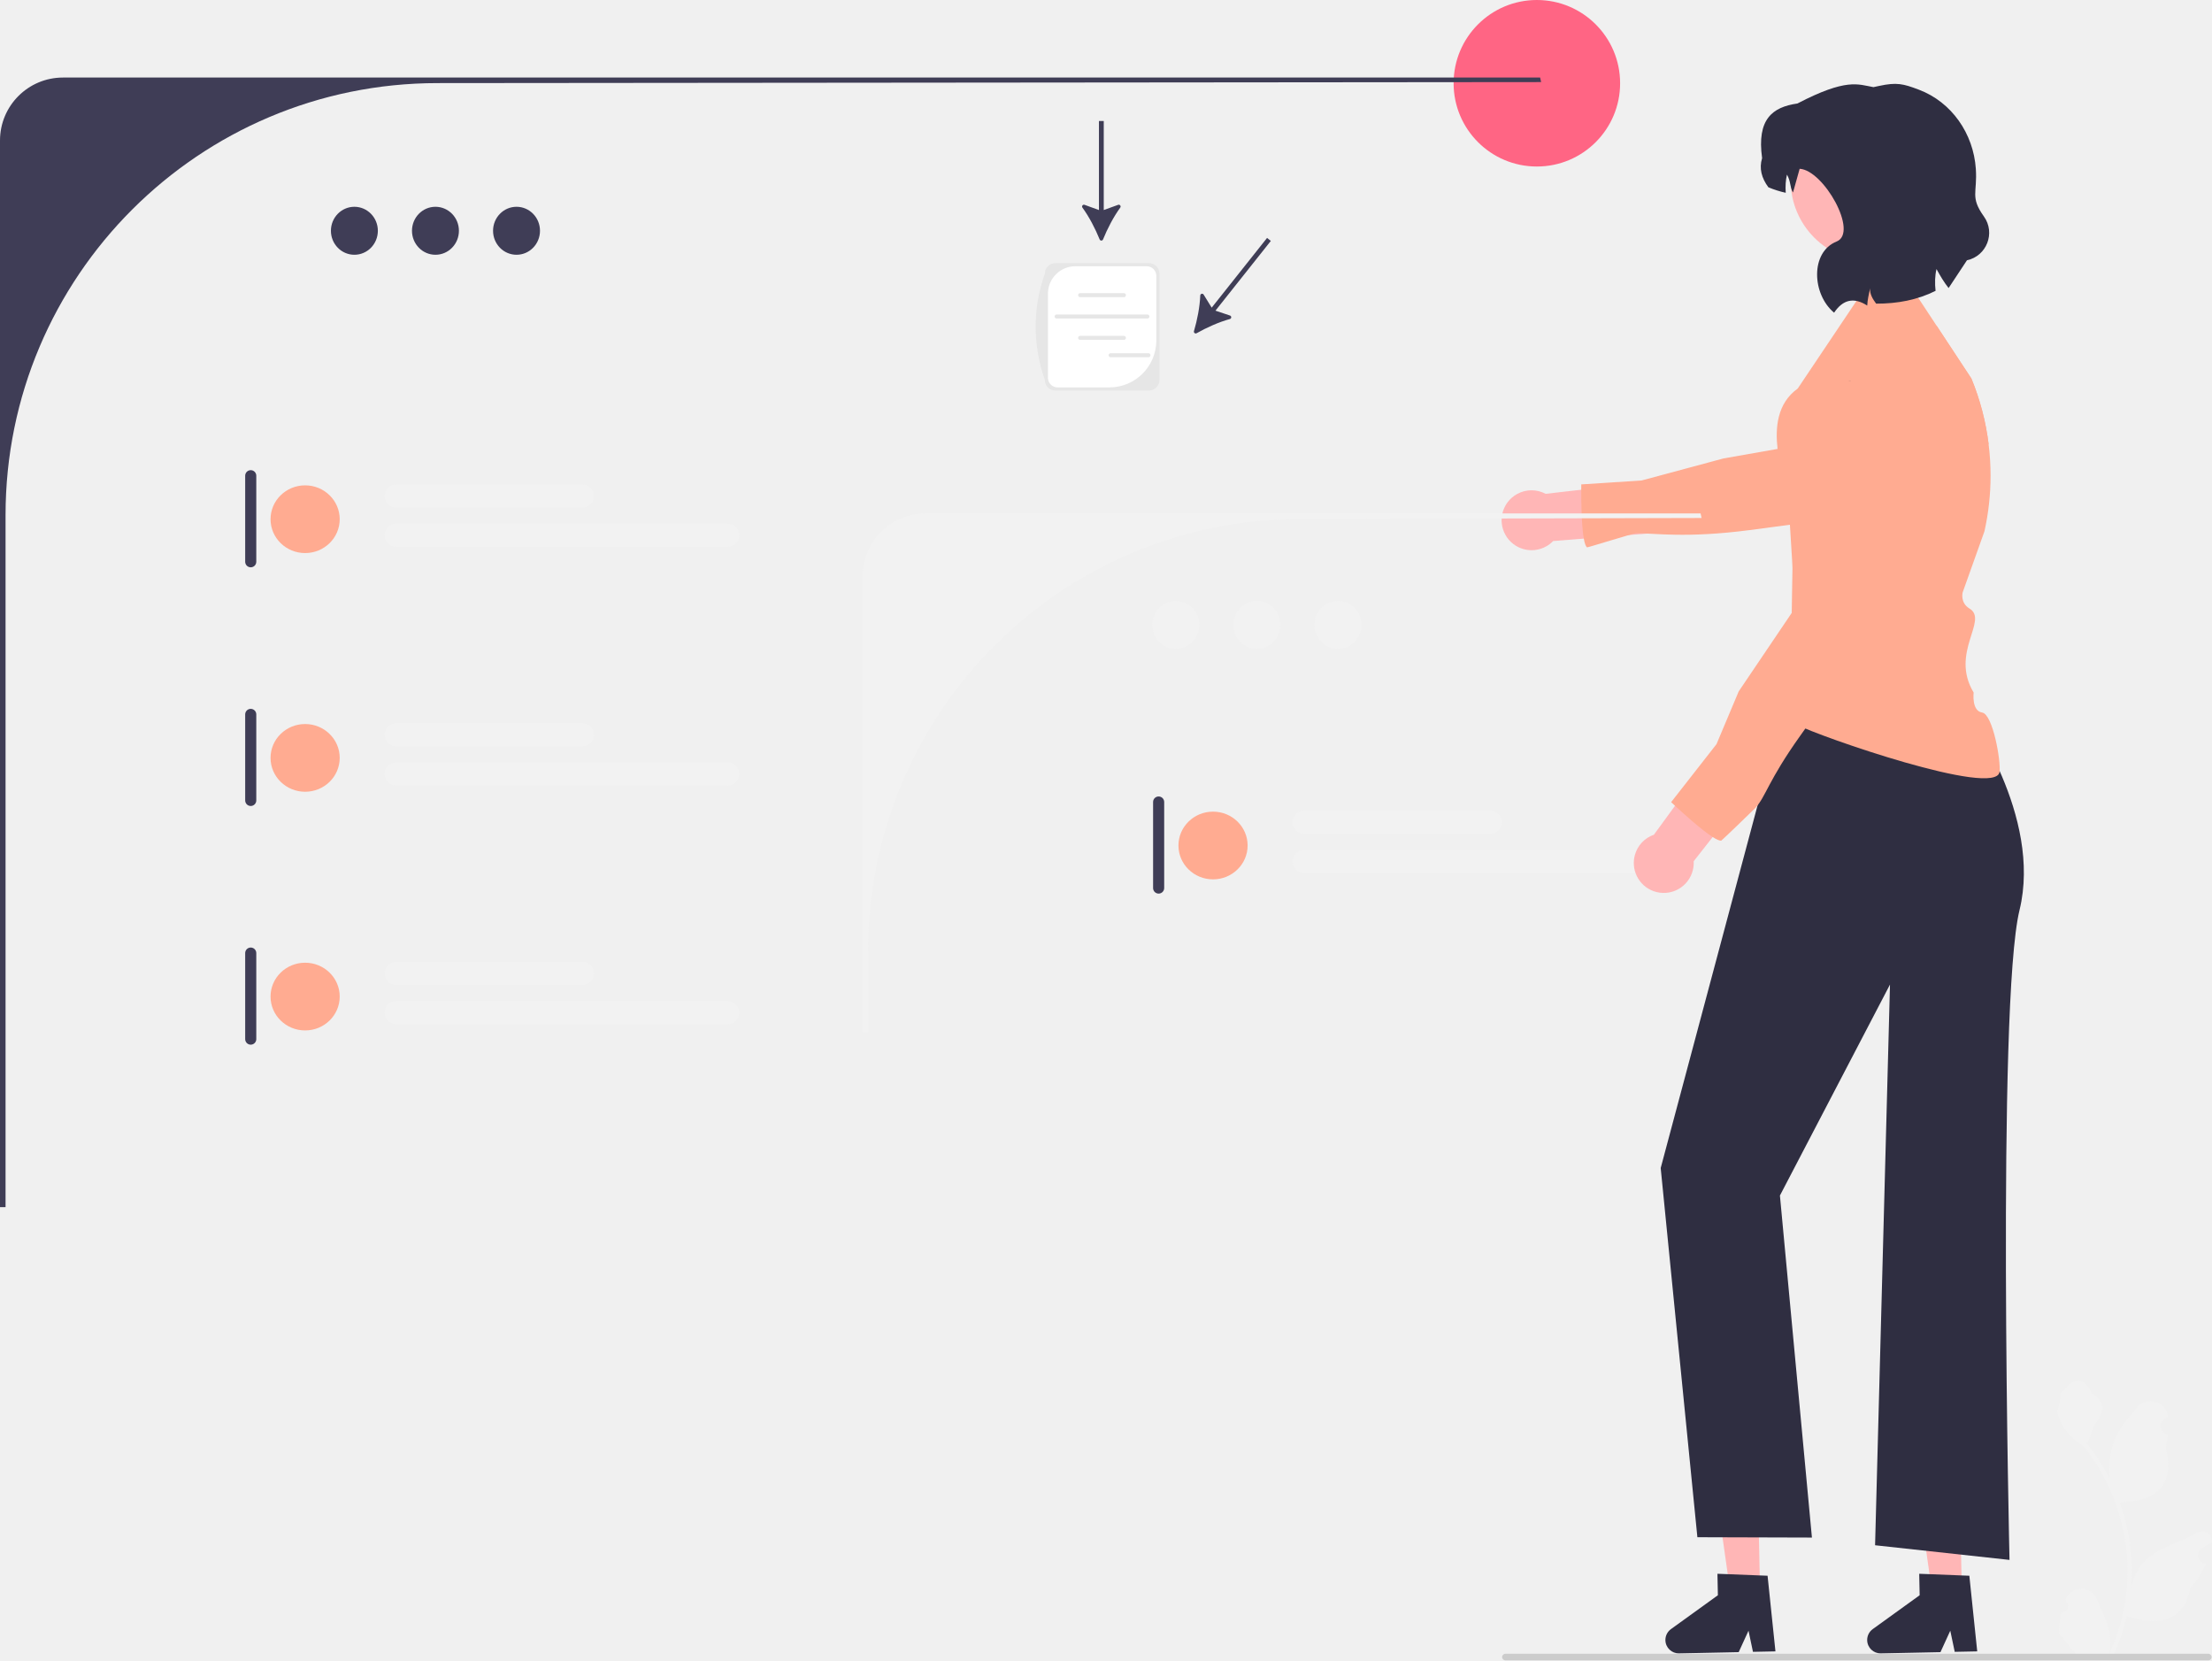
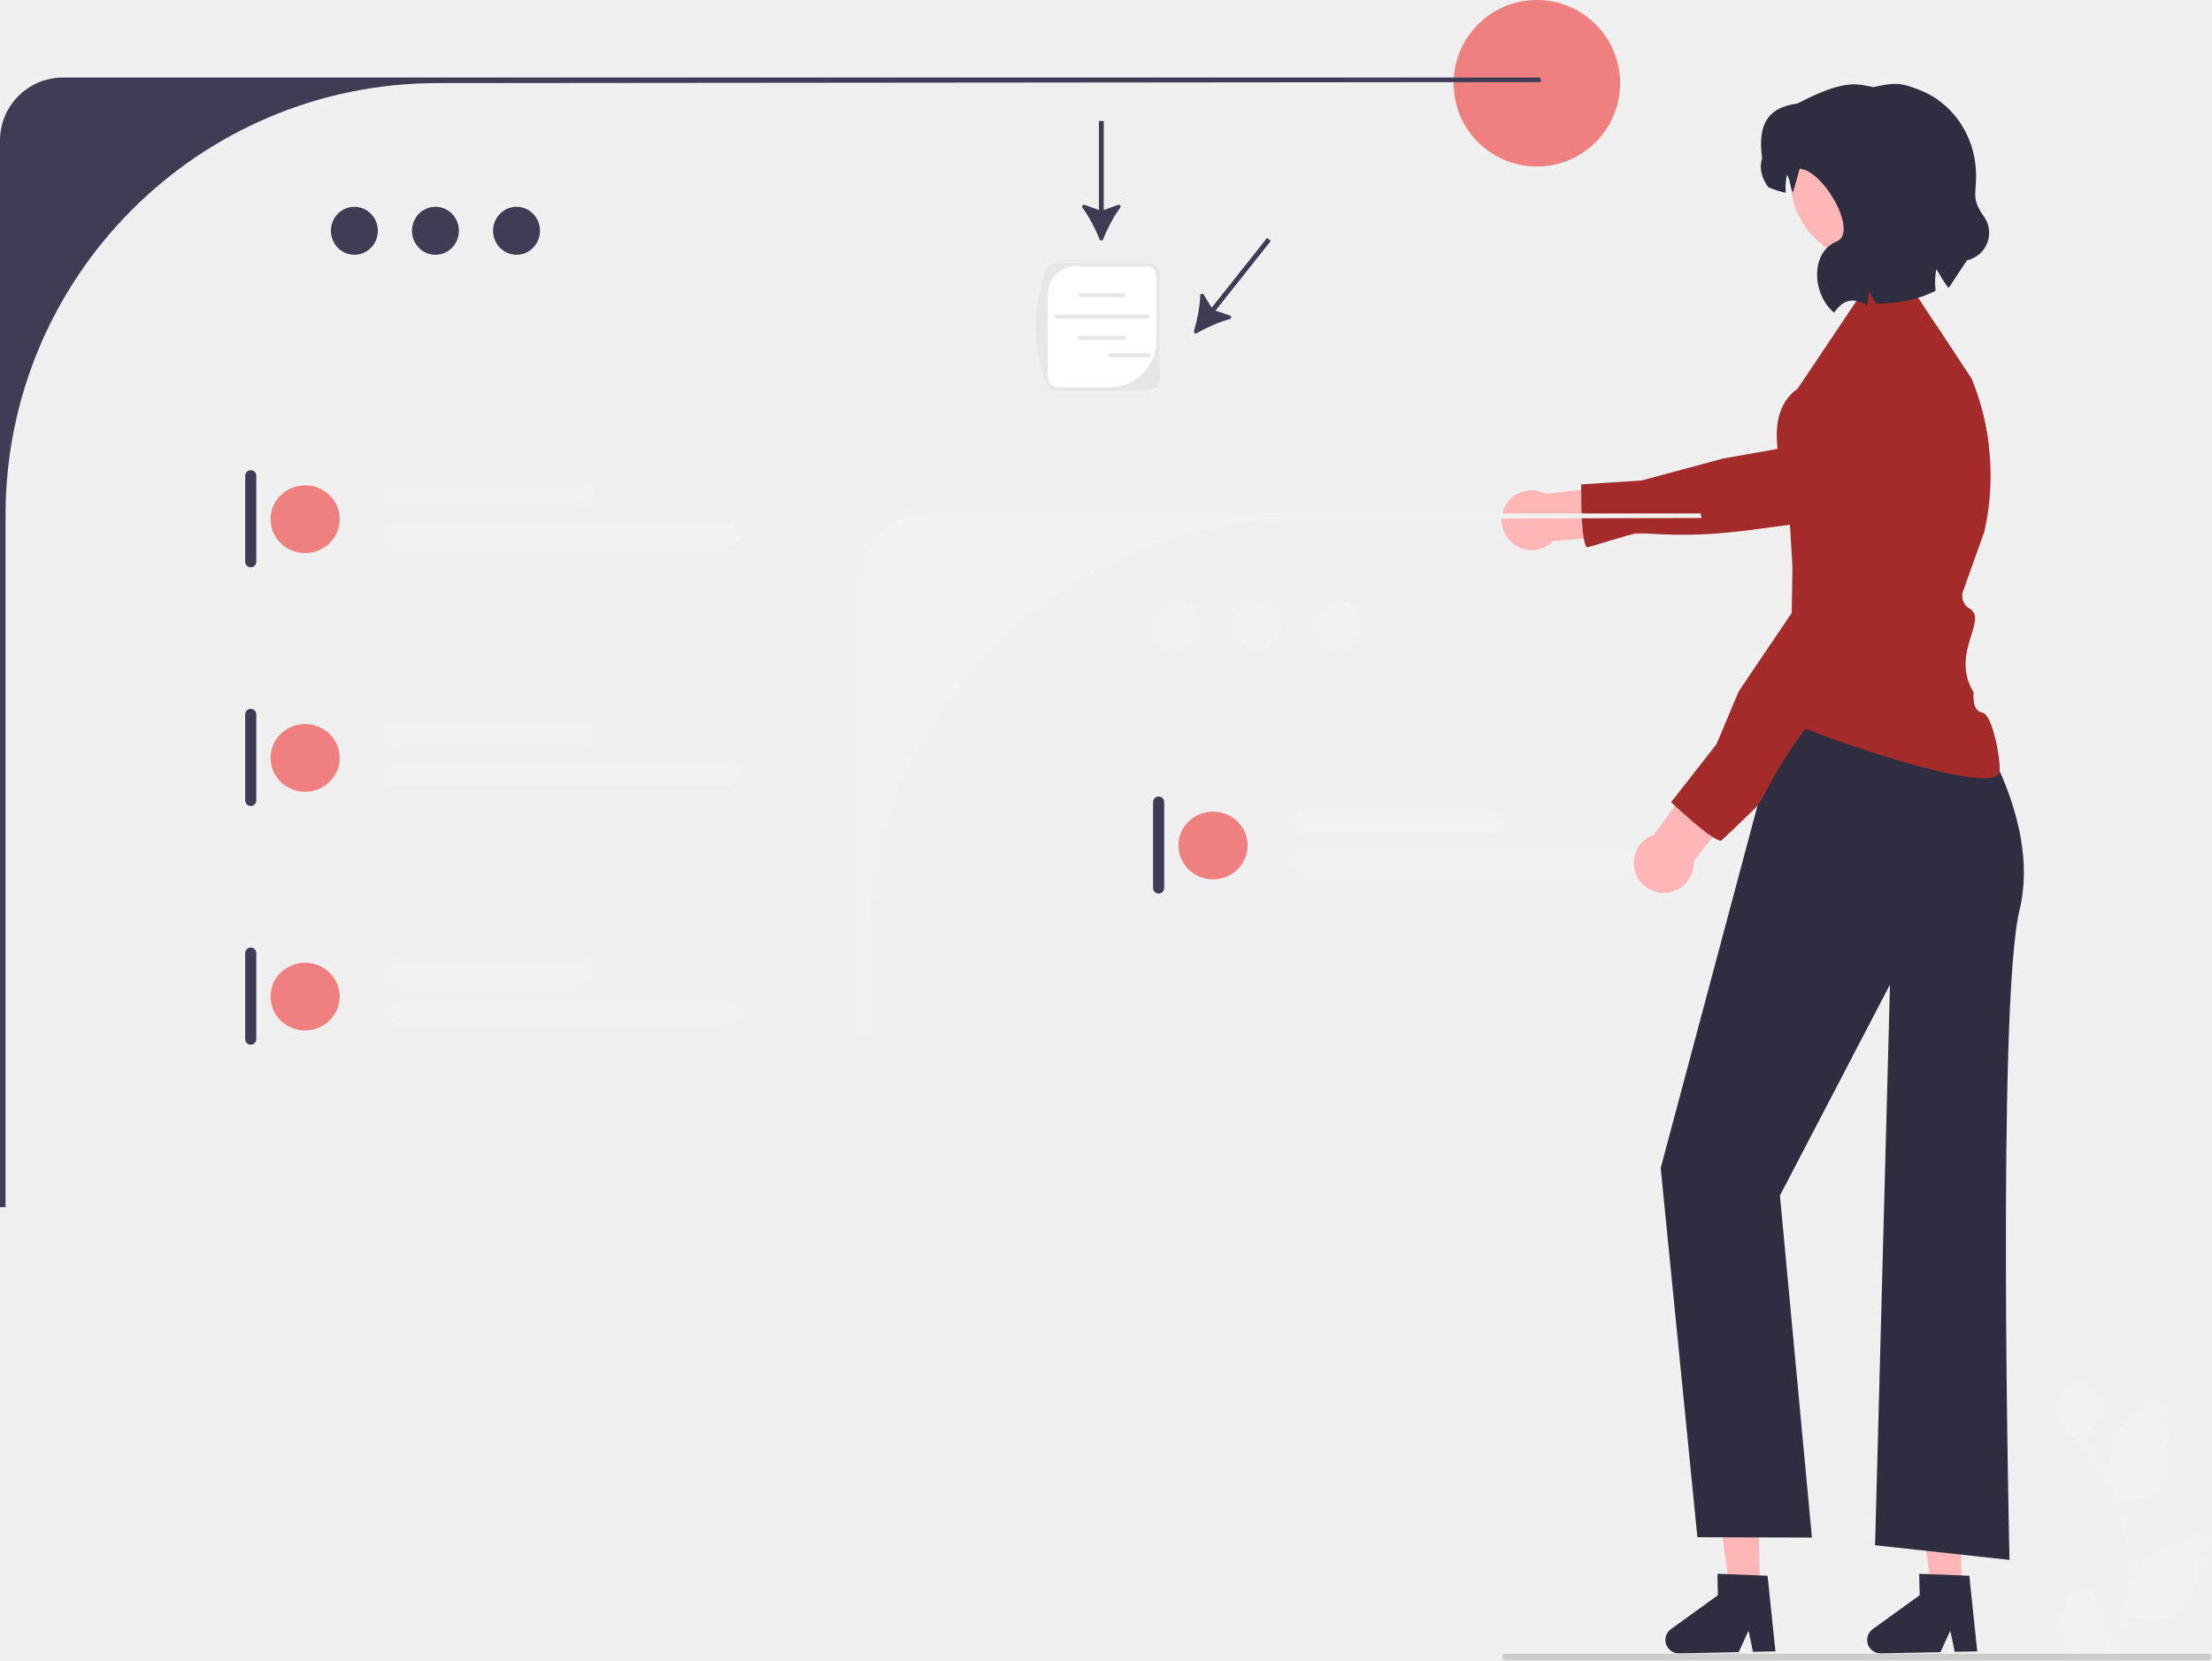
<svg xmlns="http://www.w3.org/2000/svg" width="797.116" height="598.245" viewBox="0 0 797.116 598.245">
-   <circle cx="553.824" cy="30" r="30" fill="#ff6584" />
+   <circle cx="553.824" cy="30" r="30" fill="#f08080" />
  <g>
    <g>
      <polygon points="634.242 572.816 623.437 573.039 617.414 530.544 633.36 530.214 634.242 572.816" fill="#ffb6b6" />
      <path d="M600.144,591c.058,2.667,2.263,4.783,4.93,4.732l21.481-.447,3.538-7.73,1.604,7.619,8.105-.163-2.842-27.26-2.825-.105-11.522-.458-3.717-.14,.16,7.732-16.911,12.204c-1.286,.929-2.034,2.43-2.001,4.016Z" fill="#2f2e41" />
    </g>
    <g>
      <polygon points="706.953 572.816 696.148 573.039 690.125 530.544 706.071 530.214 706.953 572.816" fill="#ffb6b6" />
      <path d="M672.855,591c.058,2.667,2.263,4.783,4.93,4.732l21.481-.447,3.538-7.73,1.604,7.619,8.105-.163-2.842-27.26-2.825-.105-11.522-.458-3.717-.14,.16,7.732-16.911,12.204c-1.286,.929-2.034,2.43-2.001,4.016Z" fill="#2f2e41" />
    </g>
    <path d="M645.132,246.096l59.491-1.653-3.305,4.958,7.527,7.436s27.176,37.182,18.913,71.059c-8.263,33.877-3.611,234.155-3.611,234.155l-48.444-5.28,5.371-202.021-39.661,76.016,11.532,123.234-41.277-.121-13.22-133.028,46.684-174.755Z" fill="#2f2e41" />
  </g>
  <path d="M396.269,86.267c.224,.552,.997,.552,1.221-0,1.561-3.849,3.784-8.16,6.203-11.455,.387-.527-.147-1.232-.762-1.01l-5.183,1.875V43.591h-1.735v32.086l-5.185-1.875c-.615-.223-1.149,.482-.762,1.01,2.418,3.295,4.641,7.606,6.204,11.455Z" fill="#3f3d56" />
  <path d="M430.26,119.304c-.168,.571,.438,1.052,.956,.759,3.617-2.043,8.039-4.037,11.981-5.113,.631-.172,.652-1.056,.031-1.264l-5.225-1.755,19.955-25.127-1.359-1.079-19.955,25.127-2.894-4.693c-.343-.557-1.2-.337-1.224,.317-.155,4.084-1.095,8.842-2.266,12.829Z" fill="#3f3d56" />
  <g>
    <path d="M556.996,177.929l32.041-3.693,4.664,18.009-34.015,2.699c-.724,.75-1.567,1.408-2.526,1.941-5.212,2.896-11.785,1.018-14.68-4.194-2.896-5.212-1.018-11.785,4.194-14.68,3.324-1.847,7.198-1.745,10.321-.082Z" fill="#ffb6b6" />
-     <path d="M710.414,136.39l-12.54-19.03c-2.28,1.81-4.28,3.63-5.79,5.24l-2.6,1.79-8.4,7.51-23.78,21.23-7.91,7.07-8.83,1.55-19.49,3.43-29.516,7.942-21.734,1.408c-.01,.44-.01,1.1-.01,1.92-.01,4.27,.09,12.91,.93,17.62,.29,1.64,.67,2.8,1.17,3.15,.16,.11,16.804-5.088,17.644-5.098,6.77-.01,18.086,1.848,40.916-1.122,13.56-1.78,25.5-3.4,30.52-4.09l.11-.02,3.63-1.76,39.85-19.3,12.03-5.83c-1-8.06-3.07-16.01-6.2-23.61Z" fill="#ffab91" />
+     <path d="M710.414,136.39l-12.54-19.03c-2.28,1.81-4.28,3.63-5.79,5.24l-2.6,1.79-8.4,7.51-23.78,21.23-7.91,7.07-8.83,1.55-19.49,3.43-29.516,7.942-21.734,1.408c-.01,.44-.01,1.1-.01,1.92-.01,4.27,.09,12.91,.93,17.62,.29,1.64,.67,2.8,1.17,3.15,.16,.11,16.804-5.088,17.644-5.098,6.77-.01,18.086,1.848,40.916-1.122,13.56-1.78,25.5-3.4,30.52-4.09l.11-.02,3.63-1.76,39.85-19.3,12.03-5.83c-1-8.06-3.07-16.01-6.2-23.61Z" fill="#a52a2a" />
  </g>
  <path d="M22.69,27.941C10.159,27.941,0,38.1,0,50.631V434.941H2V185.621C2,99.641,71.7,29.941,157.68,29.941l397.684-.364-.364-1.636H22.69Z" fill="#3f3d56" />
  <ellipse cx="127.706" cy="83.151" rx="8.457" ry="8.645" fill="#3f3d56" />
  <ellipse cx="156.92" cy="83.151" rx="8.457" ry="8.645" fill="#3f3d56" />
  <ellipse cx="186.134" cy="83.151" rx="8.457" ry="8.645" fill="#3f3d56" />
  <g>
    <path d="M333.514,185c-12.531,0-22.69,10.159-22.69,22.69l-0,164.31h2v-29.32c0-85.98,69.7-155.68,155.68-155.68l144.684-.364-.364-1.636-279.31-0Z" fill="#f2f2f2" />
    <g>
      <path d="M417.527,286.973c-1.103,0-2,.897-2,2v31c-0,1.103,.897,2,2,2s2-.897,2-2v-31c0-1.103-.897-2-2-2Z" fill="#3f3d56" />
      <g>
-         <ellipse cx="437.128" cy="304.643" rx="12.463" ry="12.201" fill="#ffab91" />
+         <ellipse cx="437.128" cy="304.643" rx="12.463" ry="12.201" fill="#f08080" />
        <path d="M537.041,300.469l-67.085-0c-2.301,0-4.174-1.873-4.174-4.174s1.873-4.174,4.174-4.174l67.085,0c2.301,0,4.174,1.873,4.174,4.174s-1.873,4.174-4.174,4.174Z" fill="#f2f2f2" />
        <path d="M589.395,314.596l-119.438-0c-2.301,0-4.174-1.873-4.174-4.174s1.873-4.174,4.174-4.174l119.438,0c2.301,0,4.174,1.873,4.174,4.174s-1.873,4.174-4.174,4.174Z" fill="#f2f2f2" />
      </g>
    </g>
    <ellipse cx="423.706" cy="225.151" rx="8.457" ry="8.645" fill="#f2f2f2" />
    <ellipse cx="452.92" cy="225.151" rx="8.457" ry="8.645" fill="#f2f2f2" />
    <ellipse cx="482.134" cy="225.151" rx="8.457" ry="8.645" fill="#f2f2f2" />
  </g>
  <path d="M90.354,169.406c-1.103,0-2,.897-2,2v31c0,1.103,.897,2,2,2s2-.897,2-2v-31c0-1.103-.897-2-2-2Z" fill="#3f3d56" />
  <g>
-     <ellipse cx="109.955" cy="187.076" rx="12.463" ry="12.201" fill="#ffab91" />
+     <ellipse cx="109.955" cy="187.076" rx="12.463" ry="12.201" fill="#f08080" />
    <path d="M209.868,182.902h-67.085c-2.301,0-4.174-1.872-4.174-4.174s1.872-4.174,4.174-4.174h67.085c2.301,0,4.174,1.872,4.174,4.174s-1.872,4.174-4.174,4.174Z" fill="#f2f2f2" />
    <path d="M262.221,197.029h-119.438c-2.301,0-4.174-1.872-4.174-4.174s1.872-4.174,4.174-4.174h119.438c2.301,0,4.174,1.872,4.174,4.174s-1.872,4.174-4.174,4.174Z" fill="#f2f2f2" />
  </g>
  <path d="M90.354,255.406c-1.103,0-2,.897-2,2v31c0,1.103,.897,2,2,2s2-.897,2-2v-31c0-1.103-.897-2-2-2Z" fill="#3f3d56" />
  <g>
-     <ellipse cx="109.955" cy="273.076" rx="12.463" ry="12.201" fill="#ffab91" />
+     <ellipse cx="109.955" cy="273.076" rx="12.463" ry="12.201" fill="#f08080" />
    <path d="M209.868,268.902h-67.085c-2.301,0-4.174-1.872-4.174-4.174s1.872-4.174,4.174-4.174h67.085c2.301,0,4.174,1.872,4.174,4.174s-1.872,4.174-4.174,4.174Z" fill="#f2f2f2" />
    <path d="M262.221,283.029h-119.438c-2.301,0-4.174-1.872-4.174-4.174s1.872-4.174,4.174-4.174h119.438c2.301,0,4.174,1.872,4.174,4.174s-1.872,4.174-4.174,4.174Z" fill="#f2f2f2" />
  </g>
  <g>
    <path d="M90.354,341.406c-1.103,0-2,.897-2,2v31c0,1.103,.897,2,2,2s2-.897,2-2v-31c0-1.103-.897-2-2-2Z" fill="#3f3d56" />
    <g>
-       <ellipse cx="109.955" cy="359.076" rx="12.463" ry="12.201" fill="#ffab91" />
+       <ellipse cx="109.955" cy="359.076" rx="12.463" ry="12.201" fill="#f08080" />
      <path d="M209.868,354.902h-67.085c-2.301,0-4.174-1.872-4.174-4.174s1.872-4.174,4.174-4.174h67.085c2.301,0,4.174,1.872,4.174,4.174s-1.872,4.174-4.174,4.174Z" fill="#f2f2f2" />
      <path d="M262.221,369.029h-119.438c-2.301,0-4.174-1.872-4.174-4.174s1.872-4.174,4.174-4.174h119.438c2.301,0,4.174,1.872,4.174,4.174s-1.872,4.174-4.174,4.174Z" fill="#f2f2f2" />
    </g>
  </g>
-   <path d="M720.558,278.122c-1.237,9.418-65.35-12.88-73-17-14.31-7.69,.662,.197,.662,.197l-1.662-47.197-1.734-28.122s-.97-7.47-3-17c-.46-2.14-.95-4.62-1.26-7.25-.88-7.59-.21-16.41,7.26-21.75l26.05-38.84,12.83-.75,11.17,16.95,12.54,19.03c3.13,7.6,5.2,15.55,6.2,23.61,.47,3.77,.71,7.57,.71,11.38,0,6.71-.73,13.44-2.21,20.06l-7.85,22.01s-.988,3.725,2.46,5.81c6.996,4.231-7.166,15.862,1.5,30.27,0,0-.81,6.62,3.05,7.2,3.86,.59,6.805,17.426,6.284,21.392Z" fill="#ffab91" />
+   <path d="M720.558,278.122c-1.237,9.418-65.35-12.88-73-17-14.31-7.69,.662,.197,.662,.197l-1.662-47.197-1.734-28.122s-.97-7.47-3-17c-.46-2.14-.95-4.62-1.26-7.25-.88-7.59-.21-16.41,7.26-21.75l26.05-38.84,12.83-.75,11.17,16.95,12.54,19.03c3.13,7.6,5.2,15.55,6.2,23.61,.47,3.77,.71,7.57,.71,11.38,0,6.71-.73,13.44-2.21,20.06l-7.85,22.01s-.988,3.725,2.46,5.81c6.996,4.231-7.166,15.862,1.5,30.27,0,0-.81,6.62,3.05,7.2,3.86,.59,6.805,17.426,6.284,21.392Z" fill="#a52a2a" />
  <g>
    <path d="M596.004,300.75l19.024-26.046,16.395,8.791-21.093,26.822c.06,1.04-.029,2.107-.288,3.172-1.409,5.794-7.247,9.348-13.041,7.94-5.794-1.409-9.348-7.247-7.94-13.041,.898-3.695,3.601-6.471,6.942-7.639Z" fill="#ffb6b6" />
-     <path d="M676.348,136.445c-4.34-3.122-9.424-5.33-15.016-6.31-7.633-1.332-11.914,9.652-13.597,20.364-.774,4.965-1.002,9.874-.736,13.458l-.449,3.135-.263,16.227-.621,37.515-19.108,28.289-8,19-16.348,20.897c.319,.307,.807,.755,1.408,1.317,3.136,2.9,9.536,8.684,13.571,11.264,1.402,.89,2.507,1.396,3.103,1.271,.188-.041,11.699-11.129,12.267-11.749,3.818-4.156,4.57-9.735,16.115-25.947,10.515-14.756,20.769-29.429,24.473-34.739l.068-.095,16.645-54.896,1.514-4.976c1.614-13.628-4.525-26.482-15.024-34.023Z" fill="#ffab91" />
+     <path d="M676.348,136.445c-4.34-3.122-9.424-5.33-15.016-6.31-7.633-1.332-11.914,9.652-13.597,20.364-.774,4.965-1.002,9.874-.736,13.458l-.449,3.135-.263,16.227-.621,37.515-19.108,28.289-8,19-16.348,20.897c.319,.307,.807,.755,1.408,1.317,3.136,2.9,9.536,8.684,13.571,11.264,1.402,.89,2.507,1.396,3.103,1.271,.188-.041,11.699-11.129,12.267-11.749,3.818-4.156,4.57-9.735,16.115-25.947,10.515-14.756,20.769-29.429,24.473-34.739l.068-.095,16.645-54.896,1.514-4.976c1.614-13.628-4.525-26.482-15.024-34.023Z" fill="#a52a2a" />
  </g>
  <path d="M666.91,137.268c-.031-.012-.059-.026-.09-.038-.257,.021-.512,.037-.761,.038h.85Z" fill="#2f2e41" />
  <circle cx="674.374" cy="65.071" r="29.088" fill="#ffb6b6" />
  <path d="M634.992,56.986c-1.964-14.101,3.762-18.415,12.72-19.693,17.724-9.211,21.783-6.895,27.402-5.896l2.065-.444c6.337-1.363,8.635-.782,14.271,1.349,11.887,4.482,19.696,15.848,20.56,28.521,.595,8.737-2.144,10.097,2.921,17.192,4.236,5.924,.996,14.238-6.115,15.767l-6.618,10.006c-1.612-2.037-2.9-4.172-4.36-6.847-.576,2.387-.64,5.119-.339,7.858-6.589,3.282-13.783,4.64-21.413,4.607-1.227-1.636-2.327-3.457-2.182-5.509-.424,2.056-.942,4.104-1.031,6.2-4.8-3.091-8.767-2.183-11.935,2.568-8.001-6.631-8.627-21.825,.883-25.631,8.046-3.22-4.646-25.76-13.3-26.22-.056-.003-2.36,8.712-2.442,8.548-1.221-2.442-.663-3.781-2.123-6.456-.48,2.012-.609,4.265-.451,6.559-2.062-.45-4.15-1.109-6.257-1.987-2.444-3.319-3.389-6.796-2.258-10.493Z" fill="#2f2e41" />
  <path d="M742.857,580.912c2.066,.129,3.208-2.437,1.645-3.933l-.155-.618c.02-.05,.041-.099,.062-.148,2.089-4.982,9.17-4.947,11.241,.042,1.839,4.428,4.179,8.864,4.756,13.546,.258,2.067,.142,4.172-.316,6.2,4.308-9.411,6.575-19.687,6.575-30.021,0-2.597-.142-5.193-.433-7.783-.239-2.119-.568-4.224-.995-6.31-2.306-11.277-7.299-22.018-14.5-30.99-3.462-1.892-6.349-4.851-8.093-8.397-.626-1.279-1.117-2.655-1.35-4.056,.394,.052,1.486-5.949,1.188-6.317,.549-.833,1.532-1.247,2.131-2.06,2.982-4.043,7.091-3.337,9.236,2.157,4.582,2.313,4.627,6.148,1.815,9.837-1.789,2.347-2.035,5.522-3.604,8.035,.162,.207,.329,.407,.491,.614,2.961,3.798,5.522,7.88,7.681,12.169-.61-4.766,.291-10.508,1.826-14.21,1.748-4.217,5.025-7.769,7.91-11.415,3.466-4.379,10.573-2.468,11.184,3.083,.006,.054,.012,.107,.017,.161-.429,.242-.848,.499-1.259,.77-2.339,1.547-1.531,5.174,1.241,5.602l.063,.01c-.155,1.544-.42,3.074-.807,4.579,3.702,14.316-4.29,19.53-15.701,19.764-.252,.129-.497,.258-.749,.381,1.156,3.255,2.08,6.594,2.764,9.979,.614,2.99,1.04,6.013,1.279,9.049,.297,3.83,.271,7.68-.052,11.503l.019-.136c.82-4.211,3.107-8.145,6.427-10.87,4.946-4.063,11.933-5.559,17.268-8.824,2.568-1.572,5.859,.459,5.411,3.437l-.022,.143c-.794,.323-1.569,.698-2.319,1.117-.429,.242-.848,.499-1.259,.77-2.339,1.547-1.531,5.174,1.241,5.602l.063,.01c.045,.006,.084,.013,.129,.019-1.363,3.236-3.262,6.239-5.639,8.829-2.315,12.497-12.256,13.683-22.89,10.044h-.006c-1.163,5.064-2.861,10.011-5.044,14.726h-18.02c-.065-.2-.123-.407-.181-.607,1.666,.103,3.346,.006,4.986-.297-1.337-1.641-2.674-3.294-4.011-4.935-.032-.032-.058-.065-.084-.097-.678-.84-1.363-1.673-2.041-2.512l-0-.001c-.042-2.578,.267-5.147,.879-7.64l.001-0Z" fill="#f2f2f2" />
  <path d="M541.306,597.055c0,.66,.53,1.19,1.19,1.19h253.29c.66,0,1.19-.53,1.19-1.19,0-.66-.53-1.19-1.19-1.19h-253.29c-.66,0-1.19,.53-1.19,1.19Z" fill="#ccc" />
  <g>
    <path d="M414.027,140.716h-33.721c-2.094,0-3.797-1.703-3.797-3.797-4.459-13.032-4.37-25.801,0-38.323,0-2.094,1.703-3.797,3.797-3.797h33.721c2.094,0,3.797,1.703,3.797,3.797v38.323c0,2.094-1.703,3.797-3.797,3.797Z" fill="#e6e6e6" />
    <path d="M387.53,95.93c-5.463,0-9.891,4.428-9.891,9.891v30.285c0,1.921,1.557,3.479,3.479,3.479h18.648c9.348,0,16.926-7.578,16.926-16.926v-23.25c0-1.921-1.557-3.479-3.479-3.479h-25.683Z" fill="#fff" />
    <g>
      <path d="M405.019,107.067h-15.788c-.398,0-.722-.324-.722-.722,0-.398,.324-.722,.722-.722h15.788c.398,0,.722,.324,.722,.722s-.324,.722-.722,.722Z" fill="#e6e6e6" />
      <path d="M405.019,122.46h-15.788c-.398,0-.722-.324-.722-.722,0-.398,.324-.722,.722-.722h15.788c.398,0,.722,.324,.722,.722s-.324,.722-.722,.722Z" fill="#e6e6e6" />
      <path d="M413.491,114.769h-32.732c-.398,0-.722-.324-.722-.722,0-.398,.324-.722,.722-.722h32.732c.398,0,.722,.324,.722,.722s-.324,.722-.722,.722Z" fill="#e6e6e6" />
    </g>
    <path d="M413.877,128.718h-13.658c-.398,0-.722-.324-.722-.722,0-.398,.324-.722,.722-.722h13.658c.398,0,.722,.324,.722,.722,0,.398-.324,.722-.722,.722Z" fill="#e6e6e6" />
  </g>
</svg>
